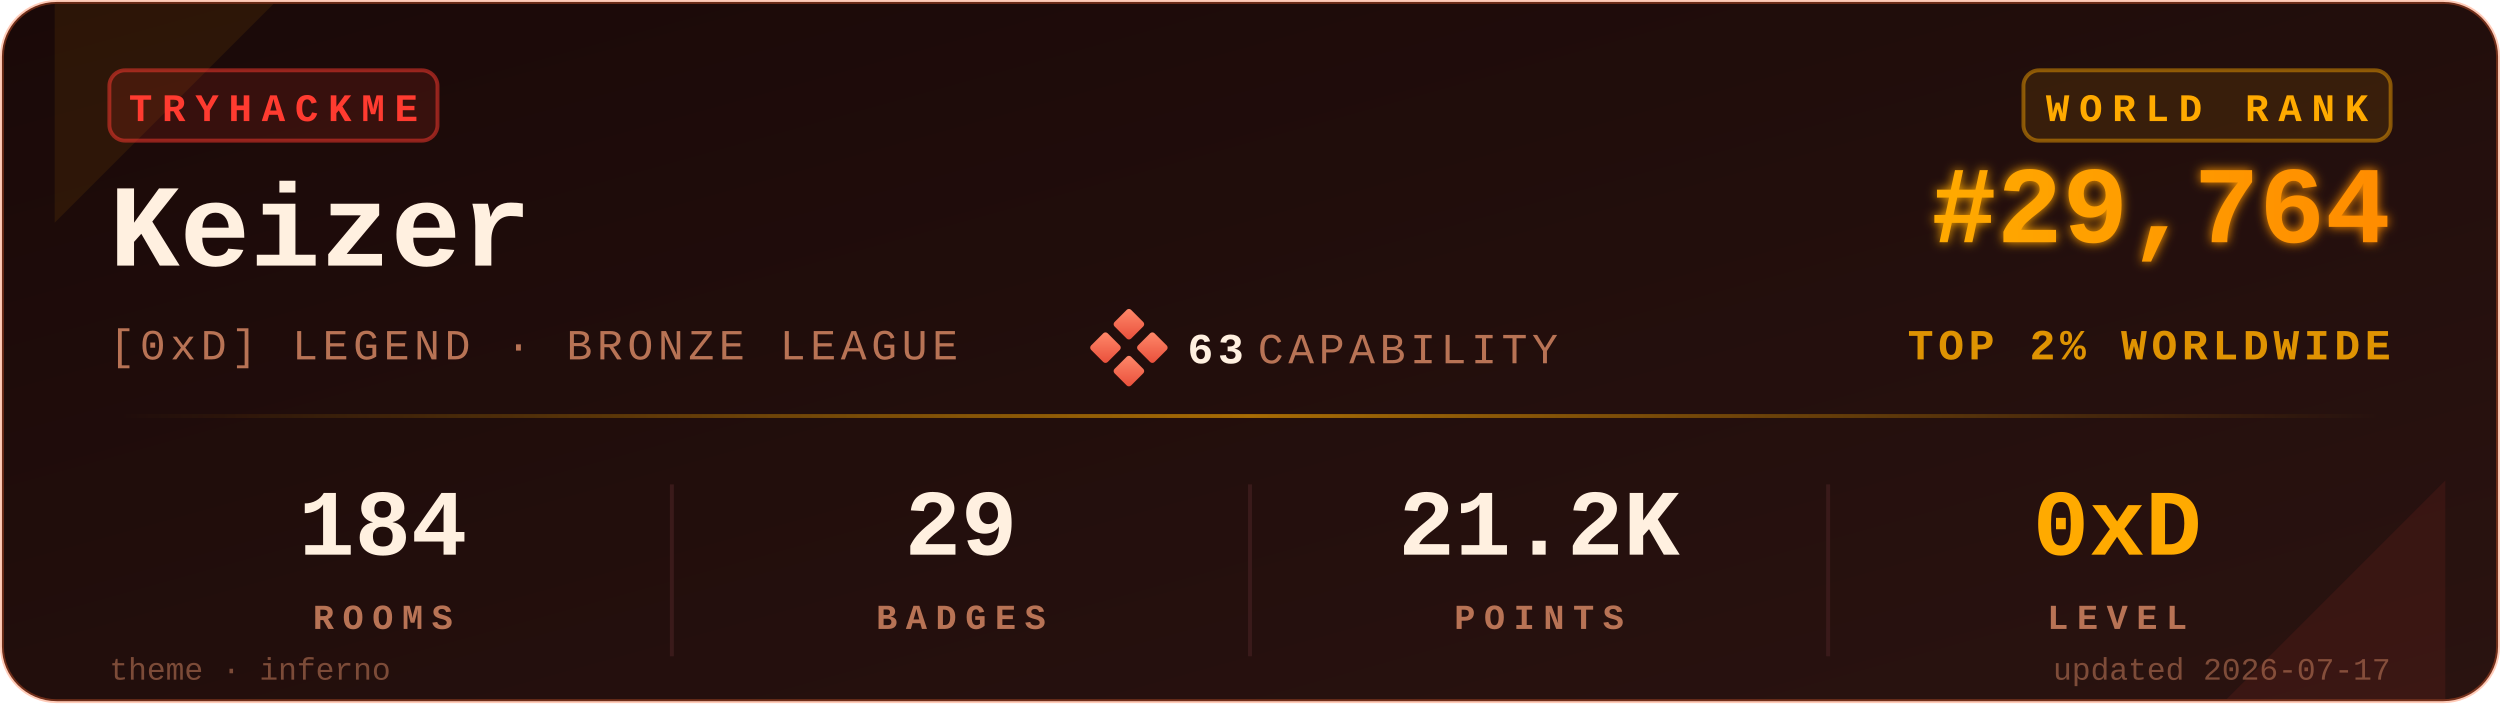
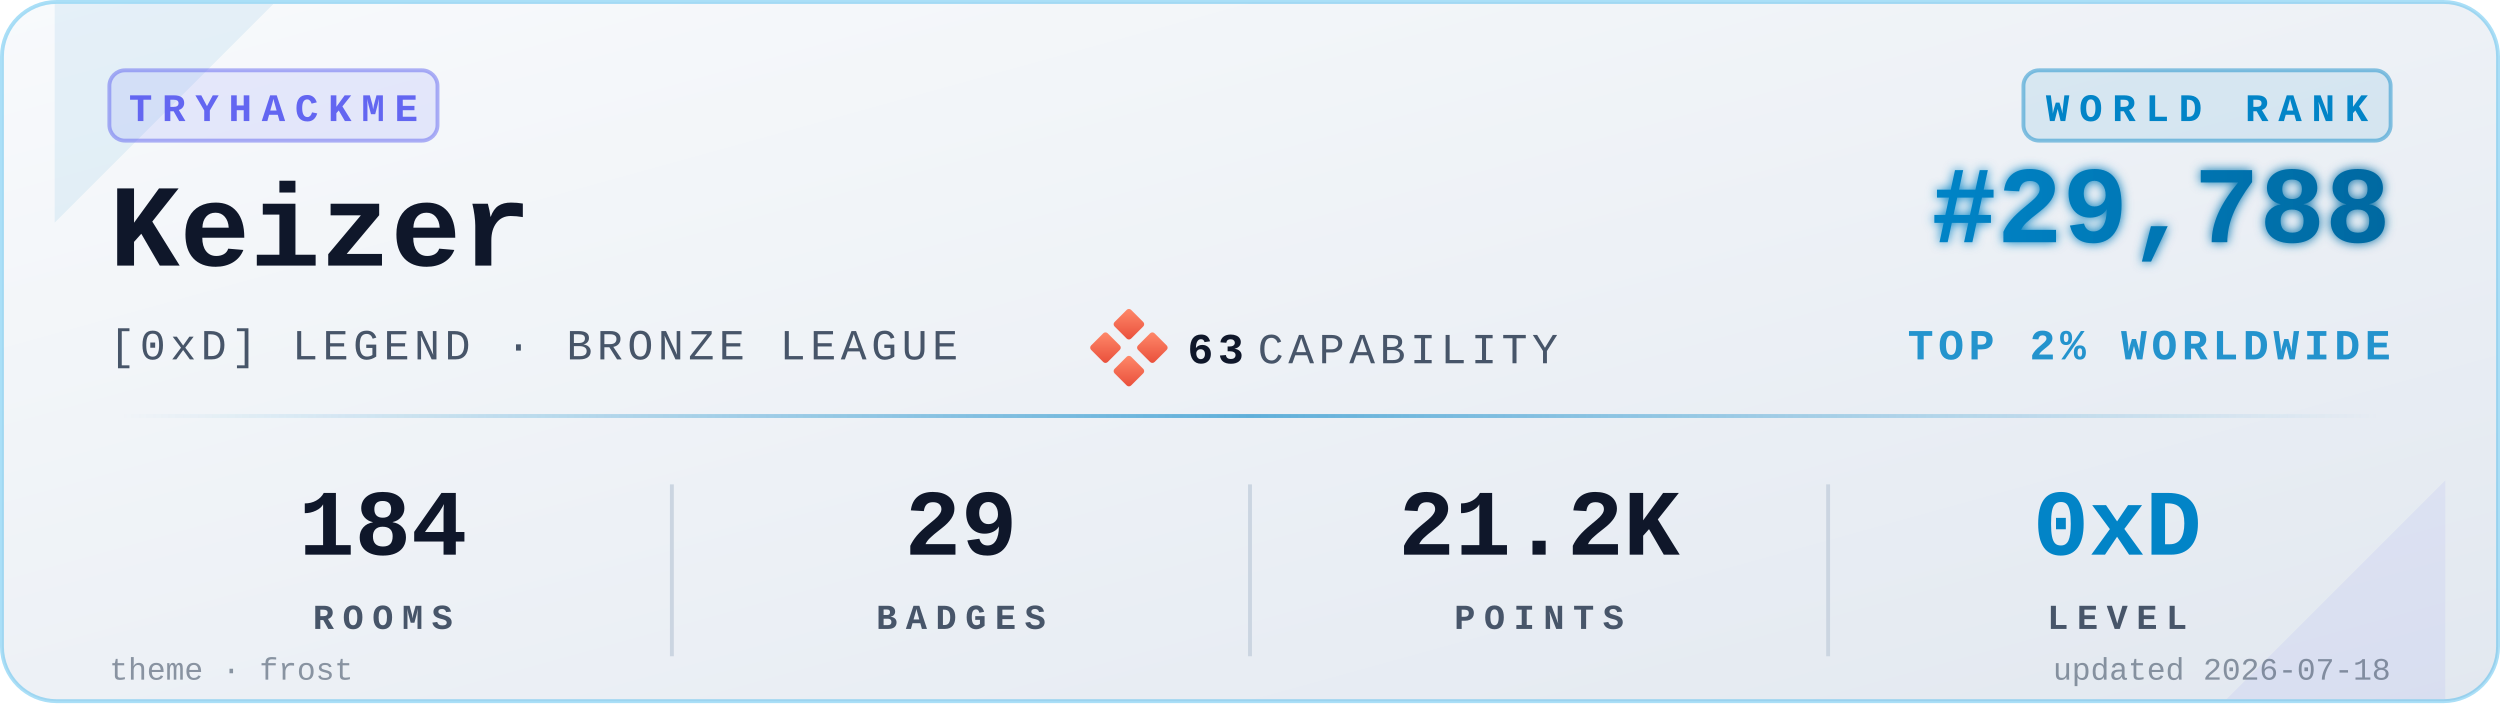
<svg xmlns="http://www.w3.org/2000/svg" viewBox="0 0 640 180" width="640" height="180" role="img" aria-label="TryHackMe stats for Keizer">
  <defs>
    <linearGradient id="bgGrad" x1="0" y1="0" x2="1" y2="1">
-       <stop offset="0%" stop-color="#1a0908" />
-       <stop offset="100%" stop-color="#2a1310" />
+       <stop offset="0%" stop-color="#f8fafc" />
+       <stop offset="100%" stop-color="#e2e8f0" />
    </linearGradient>
    <linearGradient id="rankGrad" x1="0" y1="0" x2="1" y2="0">
-       <stop offset="0%" stop-color="#FFAA00" />
-       <stop offset="100%" stop-color="#FF8C00" />
+       <stop offset="0%" stop-color="#0284C7" />
+       <stop offset="100%" stop-color="#0369A1" />
    </linearGradient>
    <linearGradient id="accentGrad" x1="0" y1="0" x2="1" y2="0">
-       <stop offset="0%" stop-color="#FFAA00" stop-opacity="0" />
-       <stop offset="50%" stop-color="#FFAA00" stop-opacity="0.6" />
-       <stop offset="100%" stop-color="#FFAA00" stop-opacity="0" />
+       <stop offset="0%" stop-color="#0284C7" stop-opacity="0" />
+       <stop offset="50%" stop-color="#0284C7" stop-opacity="0.6" />
+       <stop offset="100%" stop-color="#0284C7" stop-opacity="0" />
    </linearGradient>
    <linearGradient id="capGrad" x1="0" y1="0" x2="1" y2="1">
      <stop offset="0%" stop-color="#ff8a6b" />
      <stop offset="100%" stop-color="#e94e3a" />
    </linearGradient>
    <filter id="glow" x="-20%" y="-20%" width="140%" height="140%">
      <feGaussianBlur stdDeviation="1.4" result="b" />
      <feMerge>
        <feMergeNode in="b" />
        <feMergeNode in="SourceGraphic" />
      </feMerge>
    </filter>
  </defs>
-   <rect x="0.5" y="0.5" width="639" height="179" rx="14" ry="14" fill="url(#bgGrad)" stroke="#FF6B35" stroke-opacity="0.35" stroke-width="1" />
-   <path d="M 14,1 L 70,1 L 14,57 Z" fill="#FFAA00" opacity="0.08" />
-   <path d="M 626,179 L 570,179 L 626,123 Z" fill="#FF3B30" opacity="0.08" />
+   <rect x="0.5" y="0.5" width="639" height="179" rx="14" ry="14" fill="url(#bgGrad)" stroke="#0EA5E9" stroke-opacity="0.35" stroke-width="1" />
+   <path d="M 14,1 L 70,1 L 14,57 Z" fill="#0284C7" opacity="0.08" />
+   <path d="M 626,179 L 570,179 L 626,123 Z" fill="#6366F1" opacity="0.08" />
  <g transform="translate(28,18)">
-     <rect x="0" y="0" width="84" height="18" rx="4" ry="4" fill="#FF3B30" fill-opacity="0.12" stroke="#FF3B30" stroke-opacity="0.5" />
-     <text x="42" y="13" fill="#FF3B30" font-family="ui-monospace,'SF Mono','Menlo','Cascadia Code','Consolas','Liberation Mono',monospace" font-size="10" font-weight="700" letter-spacing="2.5" text-anchor="middle">TRYHACKME</text>
+     <rect x="0" y="0" width="84" height="18" rx="4" ry="4" fill="#6366F1" fill-opacity="0.12" stroke="#6366F1" stroke-opacity="0.5" />
+     <text x="42" y="13" fill="#6366F1" font-family="ui-monospace,'SF Mono','Menlo','Cascadia Code','Consolas','Liberation Mono',monospace" font-size="10" font-weight="700" letter-spacing="2.5" text-anchor="middle">TRYHACKME</text>
  </g>
-   <text x="28" y="68" fill="#FFF0E0" font-family="ui-monospace,'SF Mono','Menlo','Cascadia Code','Consolas','Liberation Mono',monospace" font-size="30" font-weight="700">Keizer</text>
-   <text x="28" y="92" fill="#B87355" font-family="ui-monospace,'SF Mono','Menlo','Cascadia Code','Consolas','Liberation Mono',monospace" font-size="11" font-weight="500" letter-spacing="1.2">[0xD] LEGEND · BRONZE LEAGUE</text>
+   <text x="28" y="68" fill="#0f172a" font-family="ui-monospace,'SF Mono','Menlo','Cascadia Code','Consolas','Liberation Mono',monospace" font-size="30" font-weight="700">Keizer</text>
+   <text x="28" y="92" fill="#475569" font-family="ui-monospace,'SF Mono','Menlo','Cascadia Code','Consolas','Liberation Mono',monospace" font-size="11" font-weight="500" letter-spacing="1.2">[0xD] LEGEND · BRONZE LEAGUE</text>
  <g transform="translate(280,80)">
    <rect x="6" y="0" width="6" height="6" rx="0.8" fill="url(#capGrad)" transform="rotate(45 9 3)" />
    <rect x="0" y="6" width="6" height="6" rx="0.8" fill="url(#capGrad)" transform="rotate(45 3 9)" />
    <rect x="12" y="6" width="6" height="6" rx="0.8" fill="url(#capGrad)" transform="rotate(45 15 9)" />
    <rect x="6" y="12" width="6" height="6" rx="0.8" fill="url(#capGrad)" transform="rotate(45 9 15)" />
-     <text x="24" y="13" fill="#FFF0E0" font-family="ui-monospace,'SF Mono','Menlo','Cascadia Code','Consolas','Liberation Mono',monospace" font-size="11" font-weight="700" letter-spacing="1.2">63</text>
-     <text x="42" y="13" fill="#B87355" font-family="ui-monospace,'SF Mono','Menlo','Cascadia Code','Consolas','Liberation Mono',monospace" font-size="11" font-weight="500" letter-spacing="1.2">CAPABILITY</text>
+     <text x="24" y="13" fill="#0f172a" font-family="ui-monospace,'SF Mono','Menlo','Cascadia Code','Consolas','Liberation Mono',monospace" font-size="11" font-weight="700" letter-spacing="1.2">63</text>
+     <text x="42" y="13" fill="#475569" font-family="ui-monospace,'SF Mono','Menlo','Cascadia Code','Consolas','Liberation Mono',monospace" font-size="11" font-weight="500" letter-spacing="1.2">CAPABILITY</text>
  </g>
  <g transform="translate(612,18)">
-     <rect x="-94" y="0" width="94" height="18" rx="4" ry="4" fill="#FFAA00" fill-opacity="0.10" stroke="#FFAA00" stroke-opacity="0.45" />
-     <text x="-47" y="13" fill="#FFAA00" font-family="ui-monospace,'SF Mono','Menlo','Cascadia Code','Consolas','Liberation Mono',monospace" font-size="10" font-weight="700" letter-spacing="2.5" text-anchor="middle">WORLD RANK</text>
+     <rect x="-94" y="0" width="94" height="18" rx="4" ry="4" fill="#0284C7" fill-opacity="0.10" stroke="#0284C7" stroke-opacity="0.45" />
+     <text x="-47" y="13" fill="#0284C7" font-family="ui-monospace,'SF Mono','Menlo','Cascadia Code','Consolas','Liberation Mono',monospace" font-size="10" font-weight="700" letter-spacing="2.5" text-anchor="middle">WORLD RANK</text>
  </g>
-   <text x="612" y="62" fill="url(#rankGrad)" font-family="ui-monospace,'SF Mono','Menlo','Cascadia Code','Consolas','Liberation Mono',monospace" font-size="28" font-weight="700" text-anchor="end" filter="url(#glow)">#29,764</text>
-   <text x="612" y="92" fill="#FFAA00" fill-opacity="0.85" font-family="ui-monospace,'SF Mono','Menlo','Cascadia Code','Consolas','Liberation Mono',monospace" font-size="11" font-weight="600" letter-spacing="1.2" text-anchor="end">TOP 2% WORLDWIDE</text>
+   <text x="612" y="62" fill="url(#rankGrad)" font-family="ui-monospace,'SF Mono','Menlo','Cascadia Code','Consolas','Liberation Mono',monospace" font-size="28" font-weight="700" text-anchor="end" filter="url(#glow)">#29,788</text>
+   <text x="612" y="92" fill="#0284C7" fill-opacity="0.85" font-family="ui-monospace,'SF Mono','Menlo','Cascadia Code','Consolas','Liberation Mono',monospace" font-size="11" font-weight="600" letter-spacing="1.2" text-anchor="end">TOP 2% WORLDWIDE</text>
  <rect x="28" y="106" width="584" height="1" fill="url(#accentGrad)" />
  <g font-family="ui-monospace,'SF Mono','Menlo','Cascadia Code','Consolas','Liberation Mono',monospace" text-anchor="middle">
-     <text x="98" y="142" fill="#FFF0E0" font-size="24" font-weight="700">184</text>
-     <text x="98" y="161" fill="#B87355" font-size="9" font-weight="600" letter-spacing="2.2">ROOMS</text>
-     <text x="246" y="142" fill="#FFF0E0" font-size="24" font-weight="700">29</text>
-     <text x="246" y="161" fill="#B87355" font-size="9" font-weight="600" letter-spacing="2.2">BADGES</text>
-     <text x="394" y="142" fill="#FFF0E0" font-size="24" font-weight="700">21.2K</text>
-     <text x="394" y="161" fill="#B87355" font-size="9" font-weight="600" letter-spacing="2.2">POINTS</text>
-     <text x="542" y="142" fill="#FFAA00" font-size="24" font-weight="700">0xD</text>
-     <text x="542" y="161" fill="#B87355" font-size="9" font-weight="600" letter-spacing="2.2">LEVEL</text>
+     <text x="98" y="142" fill="#0f172a" font-size="24" font-weight="700">184</text>
+     <text x="98" y="161" fill="#475569" font-size="9" font-weight="600" letter-spacing="2.2">ROOMS</text>
+     <text x="246" y="142" fill="#0f172a" font-size="24" font-weight="700">29</text>
+     <text x="246" y="161" fill="#475569" font-size="9" font-weight="600" letter-spacing="2.2">BADGES</text>
+     <text x="394" y="142" fill="#0f172a" font-size="24" font-weight="700">21.2K</text>
+     <text x="394" y="161" fill="#475569" font-size="9" font-weight="600" letter-spacing="2.2">POINTS</text>
+     <text x="542" y="142" fill="#0284C7" font-size="24" font-weight="700">0xD</text>
+     <text x="542" y="161" fill="#475569" font-size="9" font-weight="600" letter-spacing="2.2">LEVEL</text>
  </g>
-   <line x1="172" y1="124" x2="172" y2="168" stroke="#3a1a1a" stroke-width="1" />
-   <line x1="320" y1="124" x2="320" y2="168" stroke="#3a1a1a" stroke-width="1" />
-   <line x1="468" y1="124" x2="468" y2="168" stroke="#3a1a1a" stroke-width="1" />
-   <text x="28" y="174" fill="#B87355" fill-opacity="0.6" font-family="ui-monospace,'SF Mono','Menlo','Cascadia Code','Consolas','Liberation Mono',monospace" font-size="8" font-weight="500">theme · inferno</text>
-   <text x="612" y="174" fill="#B87355" fill-opacity="0.6" font-family="ui-monospace,'SF Mono','Menlo','Cascadia Code','Consolas','Liberation Mono',monospace" font-size="8" font-weight="500" text-anchor="end">updated 2026-07-17</text>
+   <line x1="172" y1="124" x2="172" y2="168" stroke="#cbd5e1" stroke-width="1" />
+   <line x1="320" y1="124" x2="320" y2="168" stroke="#cbd5e1" stroke-width="1" />
+   <line x1="468" y1="124" x2="468" y2="168" stroke="#cbd5e1" stroke-width="1" />
+   <text x="28" y="174" fill="#475569" fill-opacity="0.6" font-family="ui-monospace,'SF Mono','Menlo','Cascadia Code','Consolas','Liberation Mono',monospace" font-size="8" font-weight="500">theme · frost</text>
+   <text x="612" y="174" fill="#475569" fill-opacity="0.6" font-family="ui-monospace,'SF Mono','Menlo','Cascadia Code','Consolas','Liberation Mono',monospace" font-size="8" font-weight="500" text-anchor="end">updated 2026-07-18</text>
</svg>
